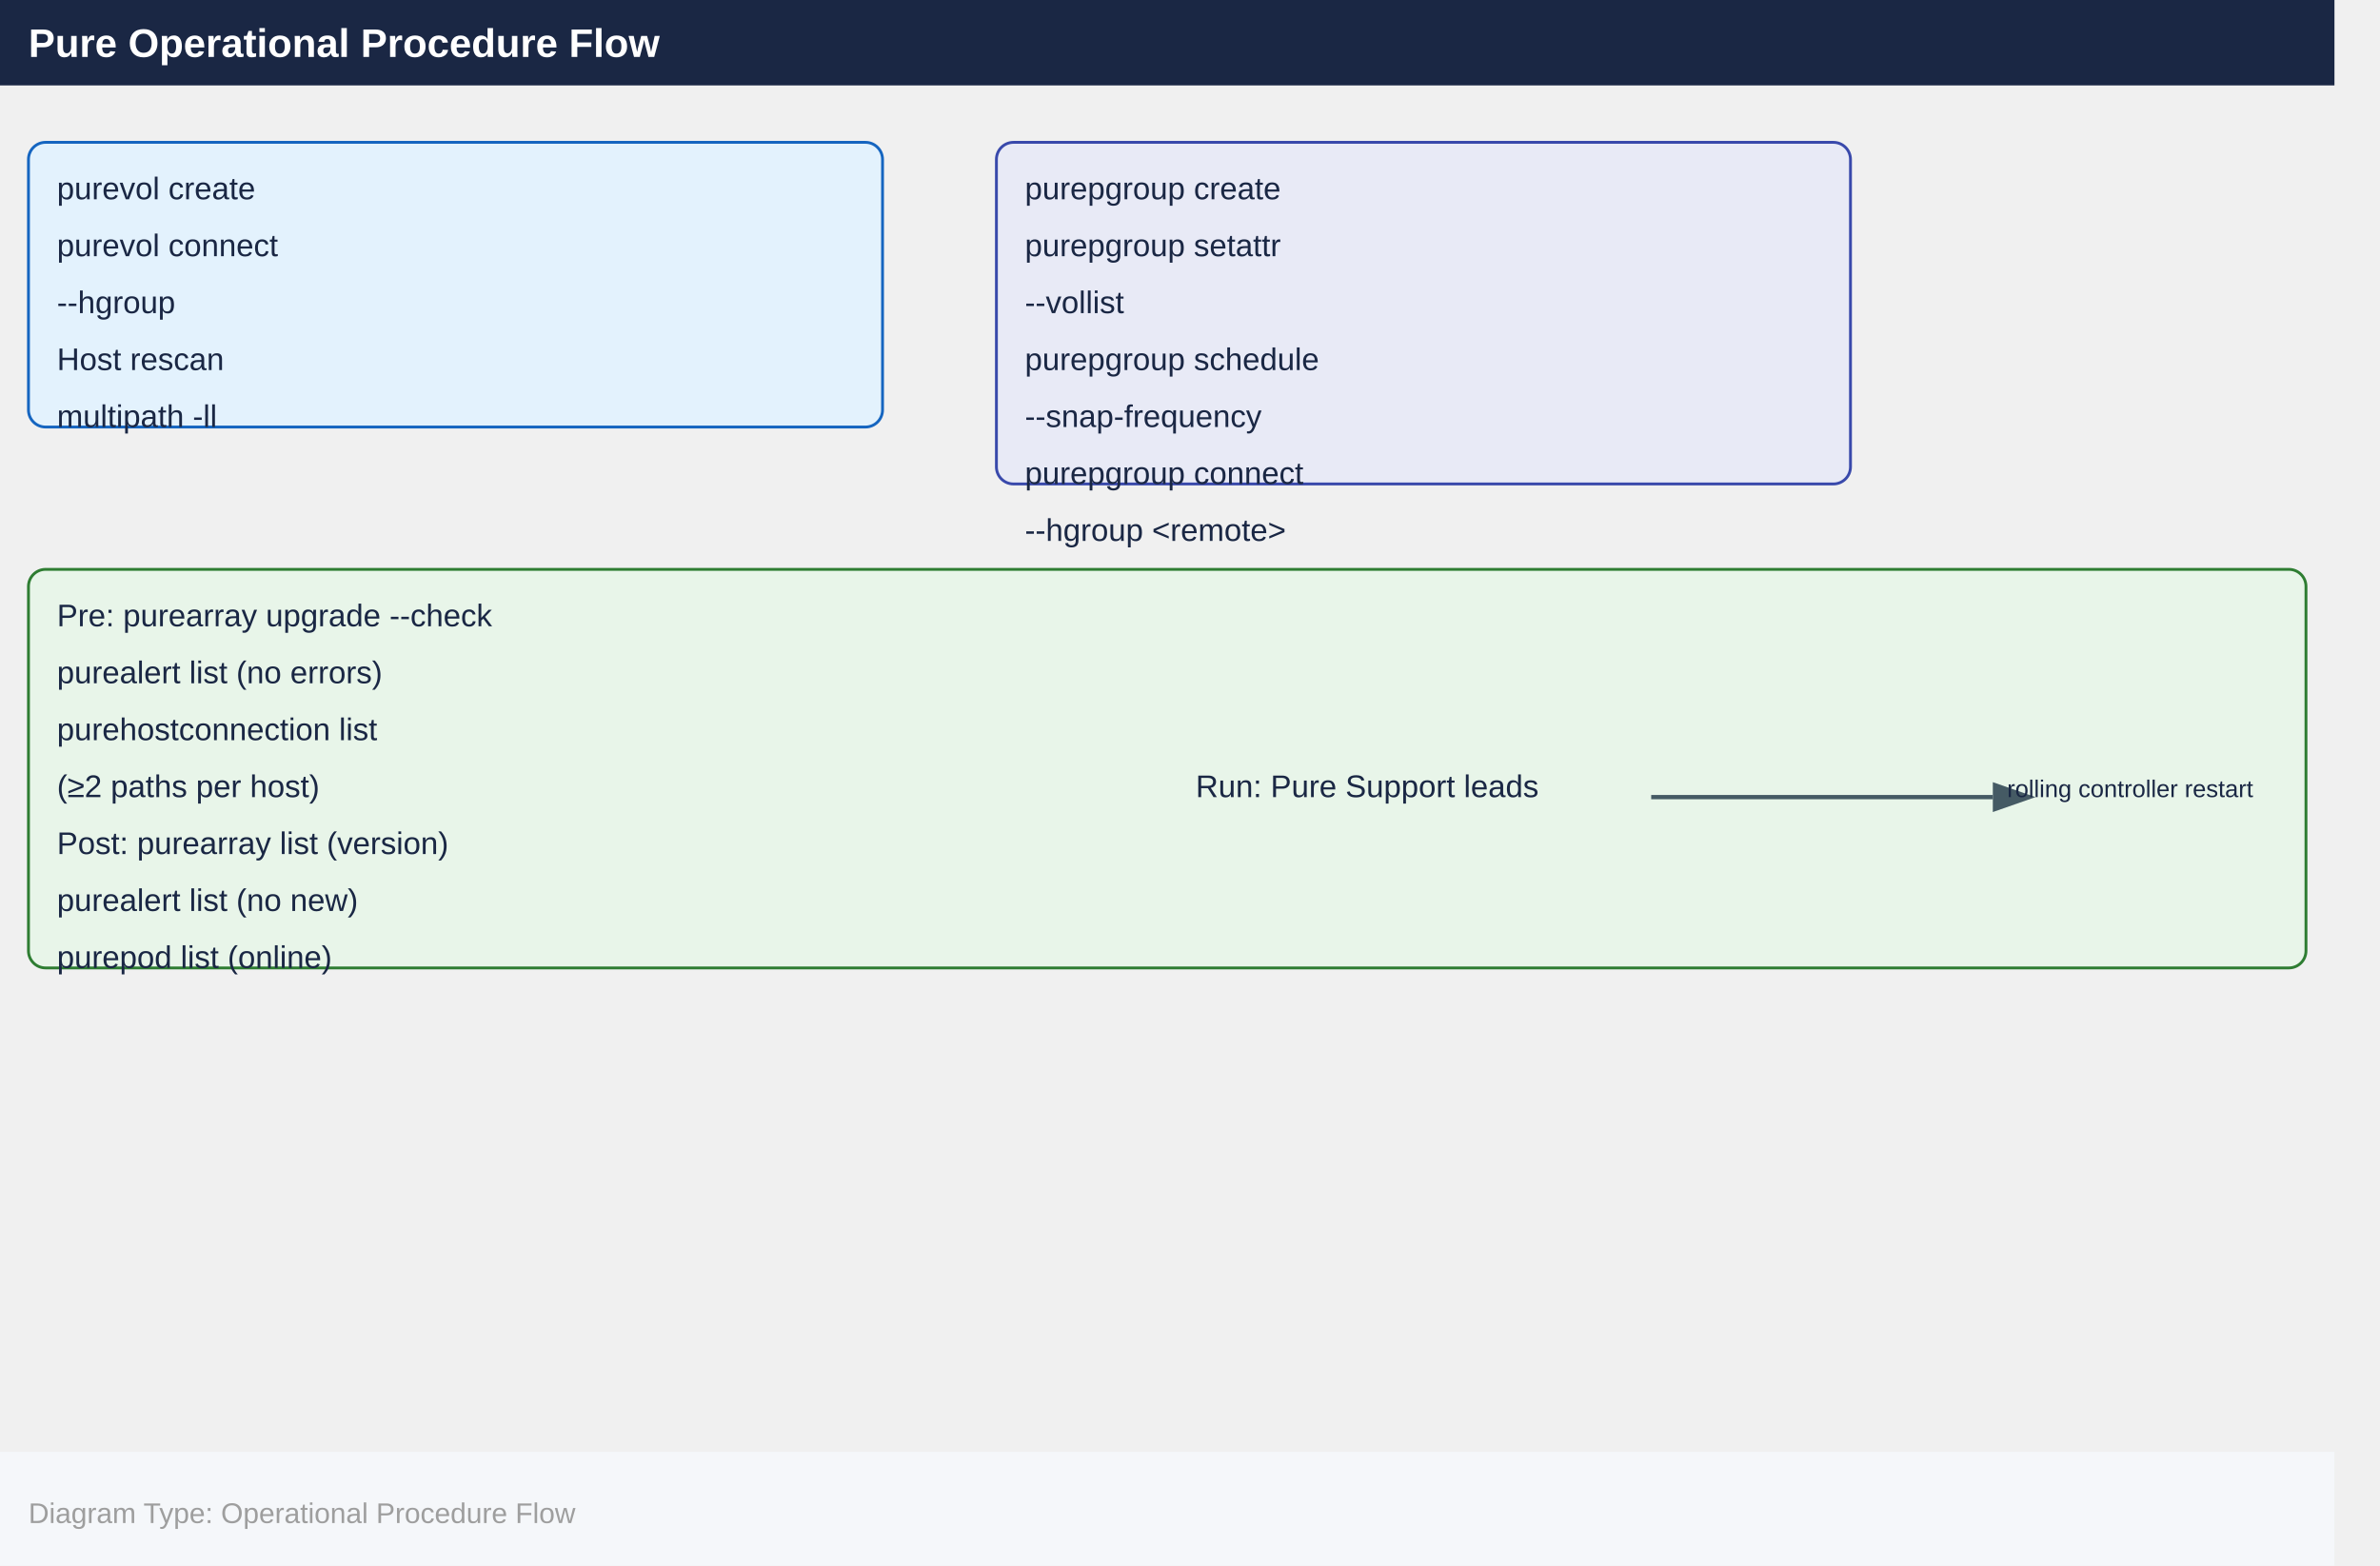
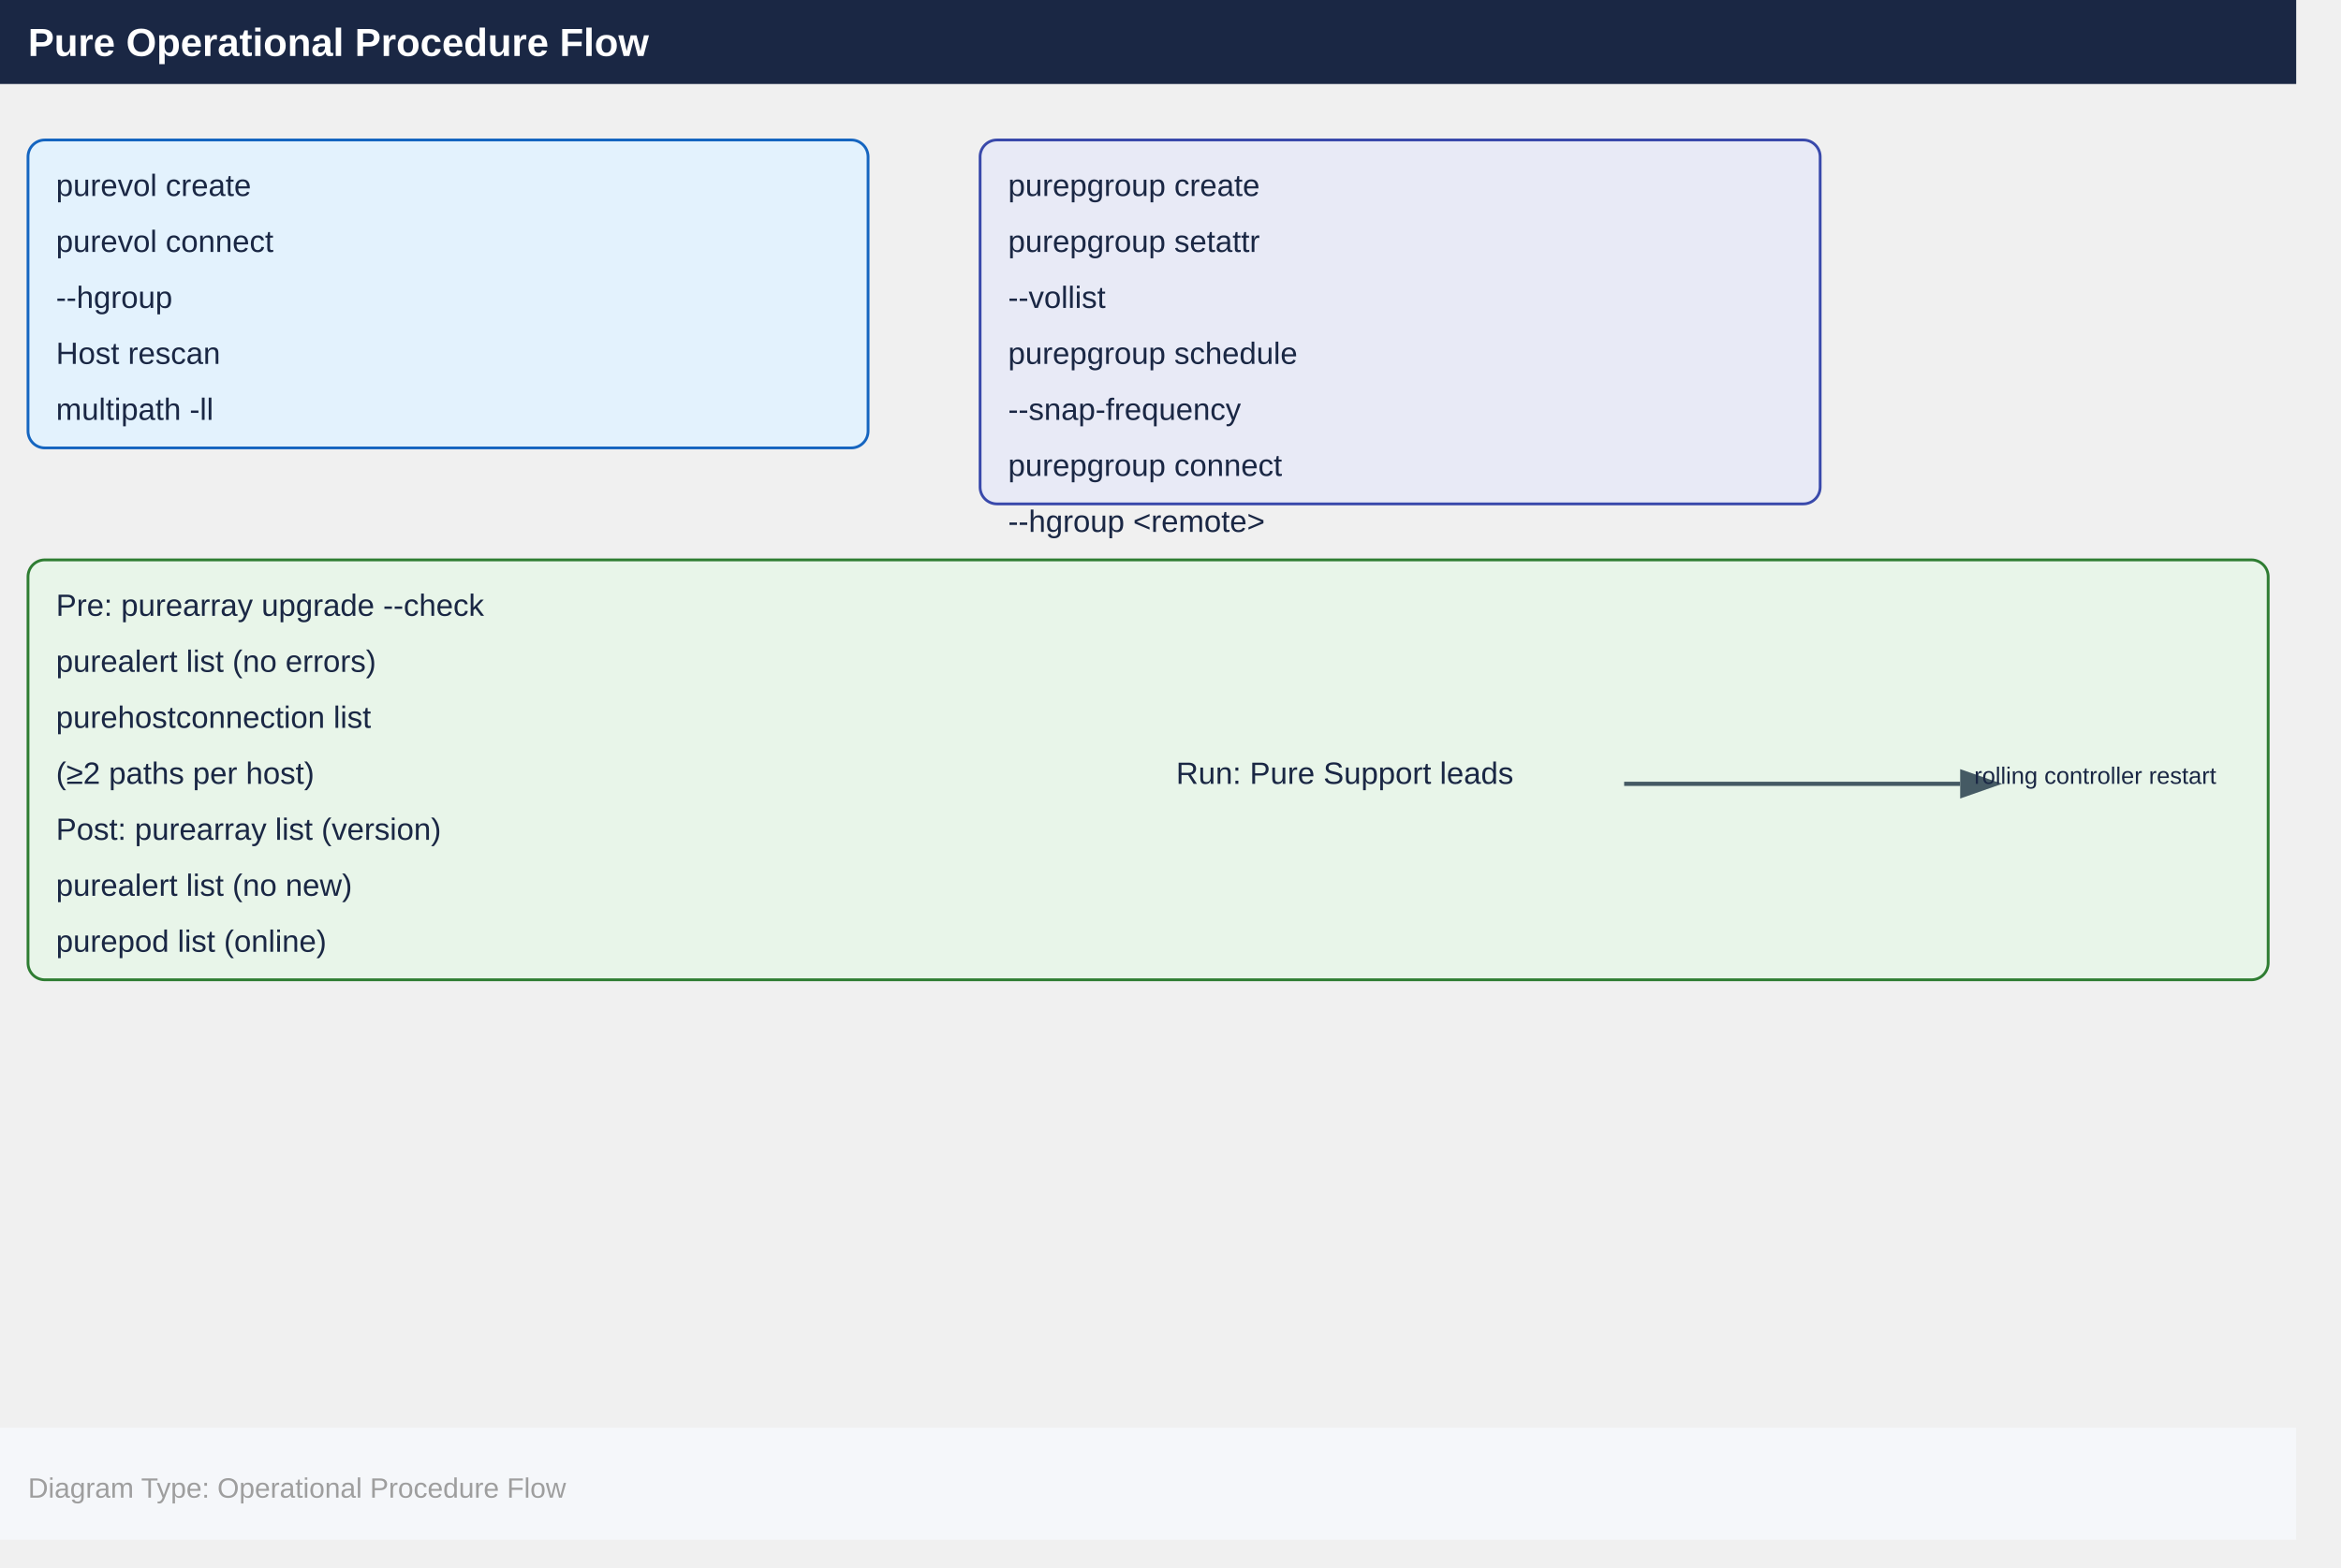
- <svg xmlns="http://www.w3.org/2000/svg" width="836" height="550" viewBox="0 0 836 550">
+ <svg xmlns="http://www.w3.org/2000/svg" width="836" height="560" viewBox="0 0 836 560">
  <defs>
    <marker id="arrowhead" markerWidth="10" markerHeight="7" refX="0" refY="3.5" orient="auto">
      <polygon points="0 0, 10 3.5, 0 7" fill="#455a64" />
    </marker>
  </defs>
  <rect x="0" y="0" width="820" height="30" fill="#1a2744" />
  <text x="10" y="20" font-family="Arial,Helvetica,sans-serif" font-size="14" font-weight="bold" fill="#ffffff">
    Pure Operational Procedure Flow
  </text>
-   <rect x="10" y="50" width="300" height="100" rx="6" fill="#e3f2fd" stroke="#1565c0" />
+   <rect x="10" y="50" width="300" height="110" rx="6" fill="#e3f2fd" stroke="#1565c0" />
  <text x="20" y="70" font-family="Arial,Helvetica,sans-serif" font-size="11" fill="#1a2744">
    purevol create
  </text>
  <text x="20" y="90" font-family="Arial,Helvetica,sans-serif" font-size="11" fill="#1a2744">
    purevol connect
  </text>
  <text x="20" y="110" font-family="Arial,Helvetica,sans-serif" font-size="11" fill="#1a2744">
    --hgroup
  </text>
  <text x="20" y="130" font-family="Arial,Helvetica,sans-serif" font-size="11" fill="#1a2744">
    Host rescan
  </text>
  <text x="20" y="150" font-family="Arial,Helvetica,sans-serif" font-size="11" fill="#1a2744">
    multipath -ll
  </text>
-   <rect x="350" y="50" width="300" height="120" rx="6" fill="#e8eaf6" stroke="#3949ab" />
+   <rect x="350" y="50" width="300" height="130" rx="6" fill="#e8eaf6" stroke="#3949ab" />
  <text x="360" y="70" font-family="Arial,Helvetica,sans-serif" font-size="11" fill="#1a2744">
    purepgroup create
  </text>
  <text x="360" y="90" font-family="Arial,Helvetica,sans-serif" font-size="11" fill="#1a2744">
    purepgroup setattr
  </text>
  <text x="360" y="110" font-family="Arial,Helvetica,sans-serif" font-size="11" fill="#1a2744">
    --vollist
  </text>
  <text x="360" y="130" font-family="Arial,Helvetica,sans-serif" font-size="11" fill="#1a2744">
    purepgroup schedule
  </text>
  <text x="360" y="150" font-family="Arial,Helvetica,sans-serif" font-size="11" fill="#1a2744">
    --snap-frequency
  </text>
  <text x="360" y="170" font-family="Arial,Helvetica,sans-serif" font-size="11" fill="#1a2744">
    purepgroup connect
  </text>
  <text x="360" y="190" font-family="Arial,Helvetica,sans-serif" font-size="11" fill="#1a2744">
    --hgroup &lt;remote&gt;
  </text>
-   <rect x="10" y="200" width="800" height="140" rx="6" fill="#e8f5e9" stroke="#2e7d32" />
+   <rect x="10" y="200" width="800" height="150" rx="6" fill="#e8f5e9" stroke="#2e7d32" />
  <text x="20" y="220" font-family="Arial,Helvetica,sans-serif" font-size="11" fill="#1a2744">
    Pre: purearray upgrade --check
  </text>
  <text x="20" y="240" font-family="Arial,Helvetica,sans-serif" font-size="11" fill="#1a2744">
    purealert list (no errors)
  </text>
  <text x="20" y="260" font-family="Arial,Helvetica,sans-serif" font-size="11" fill="#1a2744">
    purehostconnection list
  </text>
  <text x="20" y="280" font-family="Arial,Helvetica,sans-serif" font-size="11" fill="#1a2744">
    (≥2 paths per host)
  </text>
  <text x="420" y="280" font-family="Arial,Helvetica,sans-serif" font-size="11" fill="#1a2744">
    Run: Pure Support leads
  </text>
  <line x1="580" y1="280" x2="700" y2="280" stroke="#455a64" stroke-width="1.5" marker-end="url(#arrowhead)" />
  <text x="705" y="280" font-family="Arial,Helvetica,sans-serif" font-size="8.5" fill="#1a2744">
    rolling controller restart
  </text>
  <text x="20" y="300" font-family="Arial,Helvetica,sans-serif" font-size="11" fill="#1a2744">
    Post: purearray list (version)
  </text>
  <text x="20" y="320" font-family="Arial,Helvetica,sans-serif" font-size="11" fill="#1a2744">
    purealert list (no new)
  </text>
  <text x="20" y="340" font-family="Arial,Helvetica,sans-serif" font-size="11" fill="#1a2744">
    purepod list (online)
  </text>
  <rect x="0" y="510" width="820" height="40" fill="#f5f7fa" />
  <text x="10" y="535" font-family="Arial,Helvetica,sans-serif" font-size="10" fill="#9e9e9e">
    Diagram Type: Operational Procedure Flow
  </text>
</svg>
